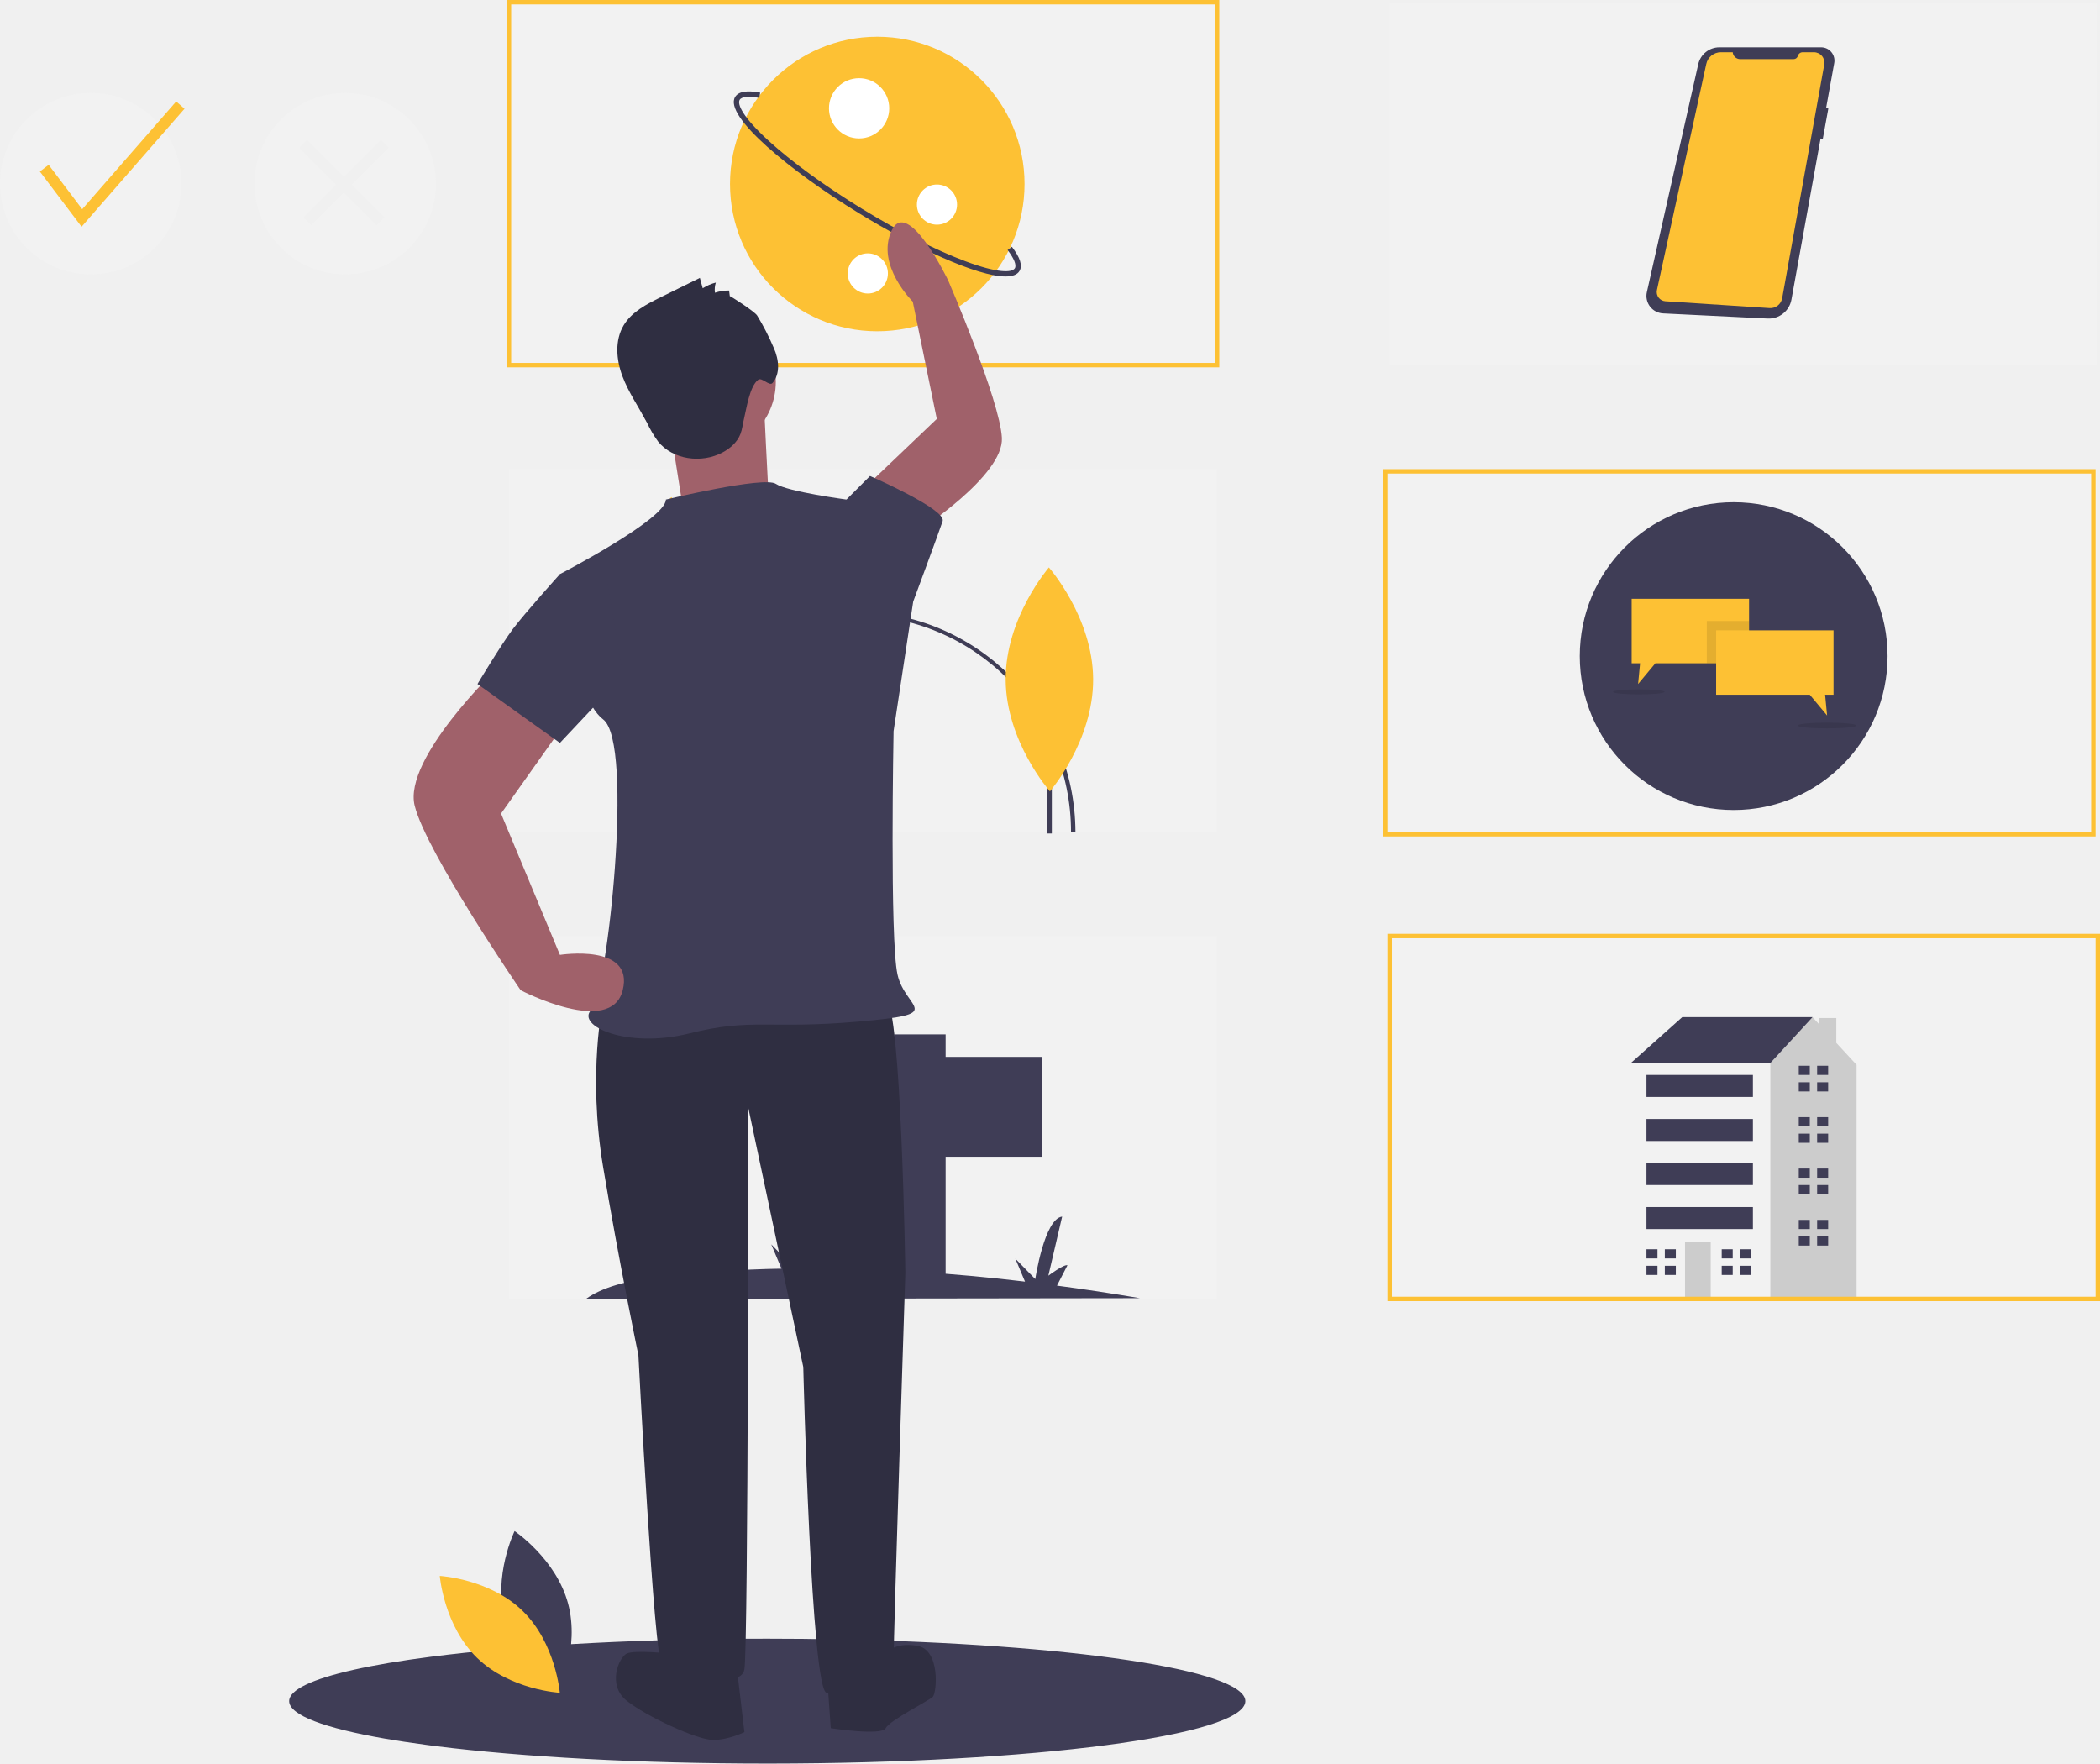
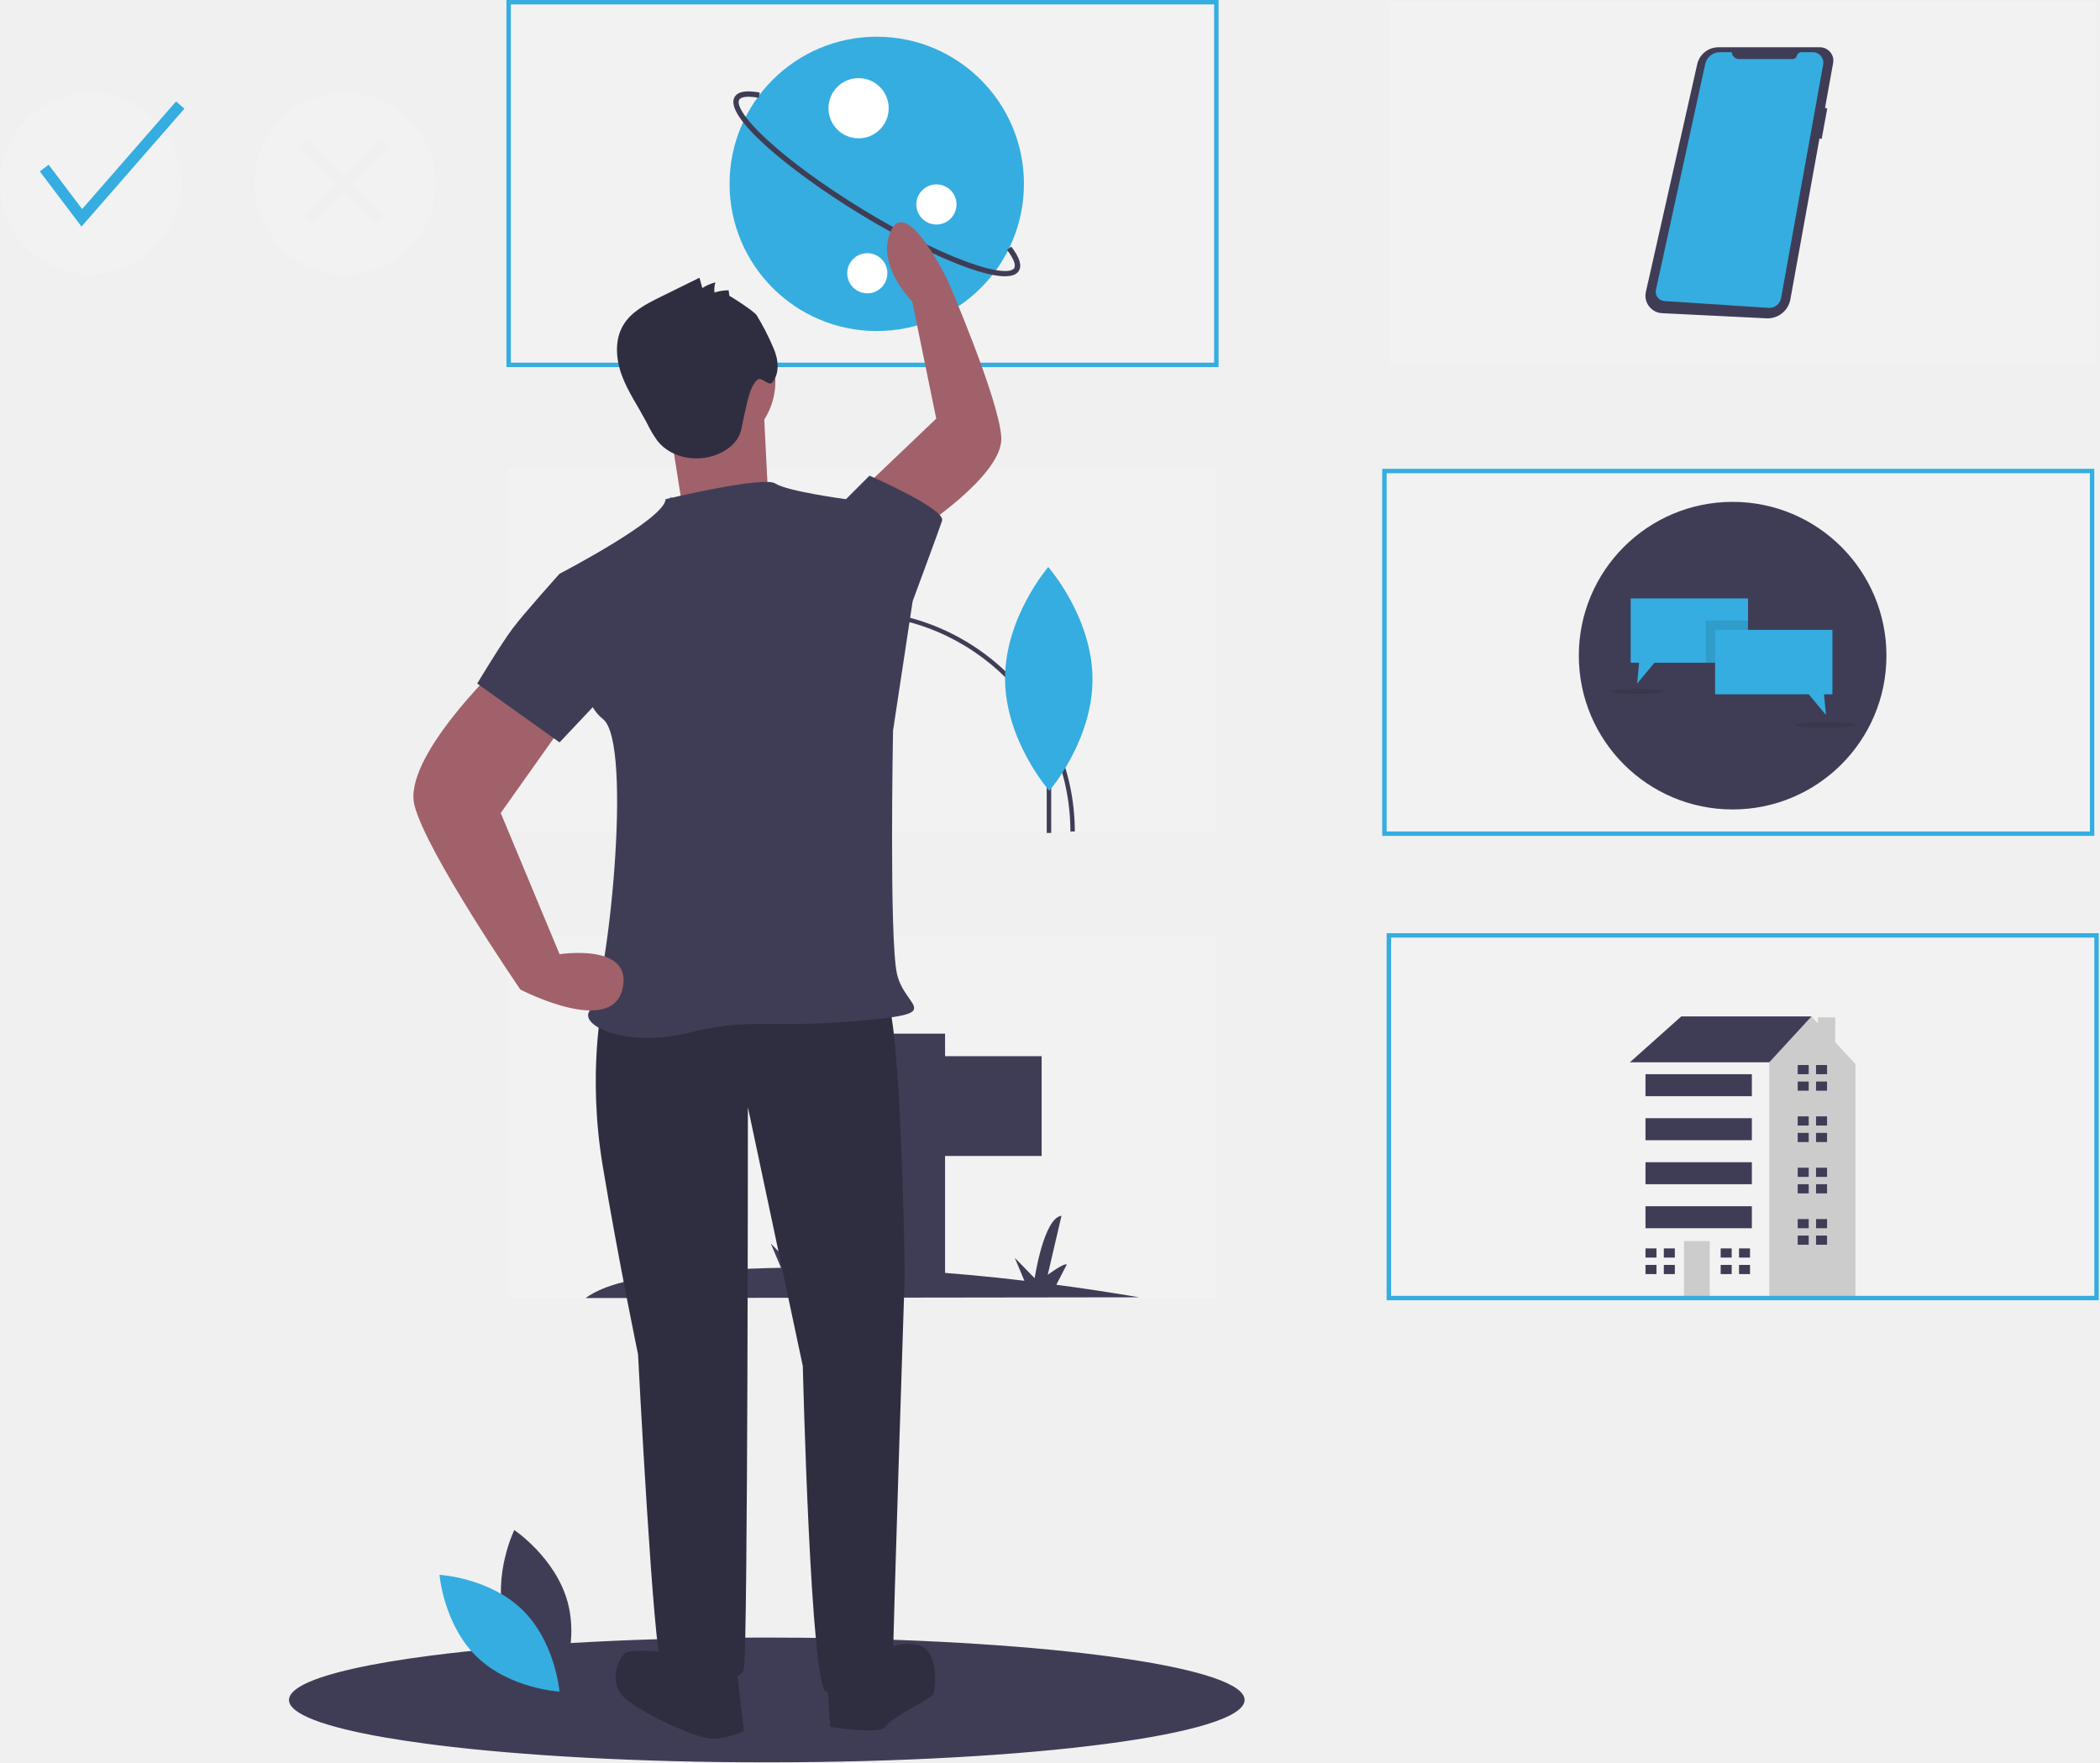
- <svg xmlns="http://www.w3.org/2000/svg" id="bebdbc02-5f56-4bd5-9ad9-bce5f07a2c3e" data-name="Layer 1" width="933.443" height="783.894" viewBox="0 0 933.443 783.894">
-   <path d="M627.332,841.142c0,15.287-94.578,27.672-211.447,27.752h-1.063c-57.046,0-108.848-2.936-147.02-7.701-1.634-.217-3.245-.423-4.821-.64-6.49-.857-12.556-1.782-18.143-2.742-26.701-4.65-42.525-10.42-42.525-16.669,0-5.061,10.351-9.791,28.437-13.882,9.551-2.159,21.251-4.125,34.733-5.861q3.719-.497,7.632-.937c37.601-4.399,87.266-7.072,141.707-7.072,10.58,0,20.988.103,31.157.297C548.566,815.652,627.332,827.191,627.332,841.142Z" transform="translate(-73.77864 -85)" fill="#3f3d56" />
-   <rect x="617.705" y="416.066" width="314.754" height="161.311" fill="#f2f2f2" />
-   <rect x="226.23" y="0.984" width="314.754" height="161.311" fill="#f2f2f2" />
-   <path d="M615.746,248.279H299.025V85H615.746Zm-314.754-1.967H613.779V86.967H300.992Z" transform="translate(-73.77864 -85)" fill="#fdc134" />
-   <rect x="617.705" y="0.984" width="314.754" height="161.311" fill="#f2f2f2" />
-   <rect x="226.23" y="208.525" width="314.754" height="161.311" fill="#f2f2f2" />
-   <rect x="617.705" y="208.525" width="314.754" height="161.311" fill="#f2f2f2" />
-   <rect x="226.23" y="416.066" width="314.754" height="161.311" fill="#f2f2f2" />
-   <circle cx="40.328" cy="81.639" r="40.328" fill="#f2f2f2" />
-   <path d="M227.221,126.311a40.328,40.328,0,1,0,40.328,40.328A40.328,40.328,0,0,0,227.221,126.311Zm17.476,55.311-3.477,3.477-14.491-14.491-14.491,14.491-3.477-3.477,14.491-14.491L206.794,150.673l3.477-3.477L226.729,163.654l16.458-16.458,3.477,3.477-16.458,16.458Z" transform="translate(-73.77864 -85)" fill="#f2f2f2" />
-   <polygon points="36.256 100.783 17.71 76.237 21.634 73.271 36.531 92.988 78.311 45.105 82.017 48.338 36.256 100.783" fill="#fdc134" />
-   <path d="M580.494,662.044q-19.185-3.25-36.901-5.583l4.669-9.053c-1.574-.547-8.491,4.637-8.491,4.637l6.127-26.277c-7.918.955-11.944,27.786-11.944,27.786l-8.847-9.071,4.283,10.198a816.821,816.821,0,0,0-93.623-5.892l3.996-7.748c-1.574-.547-8.491,4.637-8.491,4.637l6.127-26.277c-7.918.955-11.944,27.786-11.944,27.786l-8.847-9.071,4.536,10.802a525.906,525.906,0,0,0-53.82,3.656c4.042-12.07,17.773-23.55,17.773-23.55-10.486,3.119-15.987,8.345-18.861,13.217a211.639,211.639,0,0,1,12.233-73.124s-21.675,47.166-18.909,78.825l.331,5.622c-18.375,2.631-25.604,8.813-25.604,8.813Z" transform="translate(-73.77864 -85)" fill="#3f3d56" />
-   <circle cx="355.705" cy="255.588" r="34.787" fill="#ff6584" />
-   <polygon points="728.996 475.767 724.918 472.504 747.757 452.112 805.67 452.112 805.67 470.057 768.149 495.343 728.996 475.767" fill="#3f3d56" />
-   <polygon points="816.229 463.551 816.229 452.52 808.54 452.52 808.54 455.221 805.67 452.112 786.909 472.504 779.568 477.398 768.186 560.56 785.352 577.726 825.246 577.726 825.246 473.32 816.229 463.551" fill="#ccc" />
-   <rect x="724.918" y="472.504" width="61.991" height="105.222" fill="#f2f2f2" />
-   <rect x="748.98" y="552.032" width="11.419" height="25.694" fill="#ccc" />
-   <polygon points="736.745 559.373 736.745 555.295 731.851 555.295 731.851 559.373 736.338 559.373 736.745 559.373" fill="#3f3d56" />
-   <polygon points="736.338 562.636 731.851 562.636 731.851 566.714 736.745 566.714 736.745 562.636 736.338 562.636" fill="#3f3d56" />
-   <rect x="740.008" y="555.295" width="4.894" height="4.078" fill="#3f3d56" />
-   <rect x="740.008" y="562.636" width="4.894" height="4.078" fill="#3f3d56" />
-   <polygon points="770.188 559.373 770.188 555.295 765.294 555.295 765.294 559.373 769.78 559.373 770.188 559.373" fill="#3f3d56" />
-   <polygon points="769.78 562.636 765.294 562.636 765.294 566.714 770.188 566.714 770.188 562.636 769.78 562.636" fill="#3f3d56" />
-   <rect x="773.451" y="555.295" width="4.894" height="4.078" fill="#3f3d56" />
-   <rect x="773.451" y="562.636" width="4.894" height="4.078" fill="#3f3d56" />
-   <polygon points="804.446 477.806 804.446 473.727 799.552 473.727 799.552 477.806 804.038 477.806 804.446 477.806" fill="#3f3d56" />
-   <polygon points="804.038 481.069 799.552 481.069 799.552 485.147 804.446 485.147 804.446 481.069 804.038 481.069" fill="#3f3d56" />
-   <rect x="807.709" y="473.727" width="4.894" height="4.078" fill="#3f3d56" />
-   <rect x="807.709" y="481.069" width="4.894" height="4.078" fill="#3f3d56" />
-   <polygon points="804.446 500.645 804.446 496.566 799.552 496.566 799.552 500.645 804.038 500.645 804.446 500.645" fill="#3f3d56" />
-   <polygon points="804.038 503.907 799.552 503.907 799.552 507.986 804.446 507.986 804.446 503.907 804.038 503.907" fill="#3f3d56" />
-   <rect x="807.709" y="496.566" width="4.894" height="4.078" fill="#3f3d56" />
-   <rect x="807.709" y="503.907" width="4.894" height="4.078" fill="#3f3d56" />
-   <polygon points="804.446 523.484 804.446 519.405 799.552 519.405 799.552 523.484 804.038 523.484 804.446 523.484" fill="#3f3d56" />
-   <polygon points="804.038 526.746 799.552 526.746 799.552 530.825 804.446 530.825 804.446 526.746 804.038 526.746" fill="#3f3d56" />
-   <rect x="807.709" y="519.405" width="4.894" height="4.078" fill="#3f3d56" />
-   <rect x="807.709" y="526.746" width="4.894" height="4.078" fill="#3f3d56" />
-   <polygon points="804.446 546.322 804.446 542.244 799.552 542.244 799.552 546.322 804.038 546.322 804.446 546.322" fill="#3f3d56" />
-   <polygon points="804.038 549.585 799.552 549.585 799.552 553.664 804.446 553.664 804.446 549.585 804.038 549.585" fill="#3f3d56" />
-   <rect x="807.709" y="542.244" width="4.894" height="4.078" fill="#3f3d56" />
-   <rect x="807.709" y="549.585" width="4.894" height="4.078" fill="#3f3d56" />
-   <rect x="731.851" y="477.806" width="47.309" height="9.788" fill="#3f3d56" />
-   <rect x="731.851" y="497.382" width="47.309" height="9.788" fill="#3f3d56" />
-   <rect x="731.851" y="516.958" width="47.309" height="9.788" fill="#3f3d56" />
-   <rect x="731.851" y="536.534" width="47.309" height="9.788" fill="#3f3d56" />
-   <polygon points="355.902 469.793 397.421 469.793 397.421 459.771 420.328 459.771 420.328 469.793 463.279 469.793 463.279 514.176 420.328 514.176 420.328 570.012 397.421 570.012 397.421 514.176 355.902 514.176 334.426 489.837 355.902 469.793" fill="#3f3d56" />
-   <path d="M551.811,454.836h-1.967a96.393,96.393,0,1,0-192.787,0h-1.967a98.361,98.361,0,0,1,196.721,0Z" transform="translate(-73.77864 -85)" fill="#3f3d56" />
-   <rect x="404.177" y="355.987" width="2.514" height="99.297" transform="matrix(1, -0.00188, 0.00188, 1, -74.53899, -84.23861)" fill="#3f3d56" />
-   <path d="M429.821,368.596c.225,34.721-24.15,63.028-24.15,63.028s-24.741-27.988-24.966-62.709,24.15-63.028,24.15-63.028S429.596,333.874,429.821,368.596Z" transform="translate(-73.77864 -85)" fill="#fdc134" />
-   <path d="M429.821,368.596c.225,34.721-24.15,63.028-24.15,63.028s-24.741-27.988-24.966-62.709,24.15-63.028,24.15-63.028S429.596,333.874,429.821,368.596Z" transform="translate(-73.77864 -85)" opacity="0.1" />
-   <rect x="371.497" y="356.049" width="2.514" height="99.297" transform="matrix(1, -0.00188, 0.00188, 1, -74.53916, -84.29992)" fill="#3f3d56" />
-   <path d="M397.141,368.657c.225,34.721-24.15,63.028-24.15,63.028s-24.741-27.988-24.966-62.709,24.15-63.028,24.15-63.028S396.916,333.936,397.141,368.657Z" transform="translate(-73.77864 -85)" fill="#fdc134" />
-   <rect x="465.544" y="291.88" width="1.99" height="78.61" fill="#3f3d56" />
-   <path d="M559.68,386.898c.127,27.488-19.213,49.861-19.213,49.861s-19.545-22.194-19.671-49.682,19.213-49.861,19.213-49.861S559.553,359.41,559.68,386.898Z" transform="translate(-73.77864 -85)" fill="#fdc134" />
-   <circle cx="770.609" cy="291.639" r="68.408" fill="#3f3d56" />
-   <polygon points="777.45 266.171 777.45 294.807 735.823 294.807 728.132 304.034 729.01 294.807 725.269 294.807 725.269 266.171 777.45 266.171" fill="#fdc134" />
-   <rect x="758.677" y="276.035" width="18.772" height="18.772" opacity="0.1" />
-   <polygon points="762.813 280.171 814.994 280.171 814.994 308.807 811.252 308.807 812.131 318.034 804.441 308.807 762.813 308.807 762.813 280.171" fill="#fdc134" />
-   <ellipse cx="728.451" cy="307.534" rx="11.454" ry="1.117" opacity="0.1" />
-   <ellipse cx="812.131" cy="322.488" rx="13.045" ry="1.273" opacity="0.1" />
-   <path d="M883.221,106.032H838.018a9.609,9.609,0,0,0-9.374,7.496L805.803,214.838a7.766,7.766,0,0,0,7.194,9.465l46.47,2.29a10.26,10.26,0,0,0,10.601-8.422l12.956-71.627.964.275,2.479-13.576-.992-.248,3.617-19.994A5.916,5.916,0,0,0,883.221,106.032Z" transform="translate(-73.77864 -85)" fill="#3f3d56" />
-   <path d="M843.969,108.216h-5.277a6.641,6.641,0,0,0-6.488,5.225l-21.924,100.484a4.115,4.115,0,0,0,3.751,4.983l46.319,3.036a5.329,5.329,0,0,0,5.593-4.373l18.708-103.859a4.668,4.668,0,0,0-4.594-5.495h-5.006a2.203,2.203,0,0,0-2.127,1.63h0a1.945,1.945,0,0,1-1.878,1.439h-23.764a3.324,3.324,0,0,1-3.315-3.069Z" transform="translate(-73.77864 -85)" fill="#fdc134" />
-   <circle cx="389.947" cy="81.788" r="65.461" fill="#fdc134" />
-   <path d="M520.725,207.888c-12.568.001-40.323-12.908-65.007-28.027-30.63-18.761-60.379-43.283-55.178-51.774,1.47-2.4,5.113-3.027,11.141-1.921l-.432,2.353c-4.667-.859-7.826-.559-8.668.817-1.229,2.007,1.481,7.834,12.775,18.169,10.292,9.419,25.07,20.185,41.612,30.317,16.542,10.132,32.848,18.404,45.914,23.294,14.338,5.366,20.76,5.132,21.989,3.126.844-1.378-.329-4.331-3.218-8.104l1.899-1.454c3.731,4.872,4.829,8.406,3.358,10.807C525.9,207.139,523.754,207.888,520.725,207.888Z" transform="translate(-73.77864 -85)" fill="#3f3d56" />
-   <circle cx="381.867" cy="48.141" r="13.39" fill="#fff" />
-   <circle cx="385.745" cy="121.543" r="8.926" fill="#fff" />
-   <circle cx="416.484" cy="90.94" r="8.926" fill="#fff" />
-   <path d="M1007.221,663.361H690.5V500.082h316.721ZM692.467,661.394h312.787V502.049H692.467Z" transform="translate(-73.77864 -85)" fill="#fdc134" />
-   <path d="M1005.254,456.803H688.533V293.525h316.721ZM690.5,454.836h312.787V295.492H690.5Z" transform="translate(-73.77864 -85)" fill="#fdc134" />
-   <path d="M298.189,805.303c5.37,19.85,23.763,32.144,23.763,32.144s9.687-19.89,4.317-39.74-23.763-32.144-23.763-32.144S292.819,785.453,298.189,805.303Z" transform="translate(-73.77864 -85)" fill="#3f3d56" />
-   <path d="M306.079,801.037c14.735,14.344,16.535,36.394,16.535,36.394s-22.09-1.206-36.825-15.55-16.535-36.394-16.535-36.394S291.344,786.693,306.079,801.037Z" transform="translate(-73.77864 -85)" fill="#fdc134" />
-   <path d="M357.556,528.634l-15.703,1.745s-6.979,31.407,0,73.282S357.556,687.412,357.556,687.412s6.979,136.096,10.469,137.841,34.896,12.214,36.641,1.745,1.745-249.509,1.745-249.509l24.427,115.158s3.49,144.82,10.469,144.82,29.662-1.745,29.662-13.959S476.204,650.771,476.204,650.771s-1.745-118.648-8.724-122.137S357.556,528.634,357.556,528.634Z" transform="translate(-73.77864 -85)" fill="#2f2e41" />
-   <path d="M371.515,820.018s-15.703-1.745-19.193,0-8.724,13.959,0,20.938,31.407,17.448,38.386,17.448,13.959-3.49,13.959-3.49l-3.49-29.662Z" transform="translate(-73.77864 -85)" fill="#2f2e41" />
-   <path d="M441.307,828.742l1.745,24.427s22.683,3.49,24.427,0,19.193-12.214,20.938-13.959,3.49-20.938-6.979-22.683-13.959,3.49-13.959,3.49Z" transform="translate(-73.77864 -85)" fill="#2f2e41" />
-   <path d="M481.854,321.015s38.147-24.531,37.264-41.384-23.88-69.992-23.88-69.992-17.99-37.403-25.142-22.117,9.4,31.557,9.4,31.557l10.683,52.127-29.034,27.698Z" transform="translate(-73.77864 -85)" fill="#a0616a" />
-   <circle cx="313.439" cy="169.698" r="31.407" fill="#a0616a" />
-   <path d="M371.515,273.891l5.234,33.152,38.386-6.979s-1.745-33.152-1.745-36.641S371.515,273.891,371.515,273.891Z" transform="translate(-73.77864 -85)" fill="#a0616a" />
-   <path d="M369.77,307.042s43.62-10.469,48.855-6.979,31.407,6.979,31.407,6.979l29.662,45.365-8.724,57.579s-1.745,92.475,1.745,108.179,22.683,17.448-17.448,20.938-47.11-1.745-75.027,5.234-50.6-3.49-43.62-10.469,19.193-118.648,5.234-129.116-19.193-64.558-19.193-64.558S369.77,315.766,369.77,307.042Z" transform="translate(-73.77864 -85)" fill="#3f3d56" />
-   <path d="M444.797,312.277l5.234-5.234,10.469-10.469s34.024,14.831,32.279,20.065-13.086,35.769-13.086,35.769l-15.703,5.234Z" transform="translate(-73.77864 -85)" fill="#3f3d56" />
-   <path d="M398.178,216.648l-.322-2.516a19.778,19.778,0,0,0-6.286.988,10.327,10.327,0,0,1,.388-4.521,20.103,20.103,0,0,0-5.818,2.529l-1.269-4.592-17.443,8.596c-6.261,3.086-12.862,6.477-16.442,12.47-3.99,6.681-3.296,15.268-.568,22.556s7.26,13.738,10.894,20.62a51.517,51.517,0,0,0,4.951,8.426c6.584,8.208,19.4,9.866,28.683,4.912,3.426-1.828,6.539-4.561,7.948-8.179.843-2.164,1.035-4.518,1.588-6.773,1.148-4.69,2.481-14.372,6.291-17.339,1.676-1.306,5,3.023,6.389,1.415,3.57-4.132,2.821-10.504.604-15.494a113.053,113.053,0,0,0-7.443-14.517C409.125,223.359,398.14,216.346,398.178,216.648Z" transform="translate(-73.77864 -85)" fill="#2f2e41" />
-   <path d="M294.743,382.069S252.867,422.2,258.101,443.138s47.11,82.006,47.11,82.006,40.131,20.938,45.365,0-27.917-15.703-27.917-15.703l-26.172-62.813,29.662-41.876Z" transform="translate(-73.77864 -85)" fill="#a0616a" />
-   <path d="M343.597,343.683l-20.938-3.49s-15.703,17.448-20.938,24.427-15.703,24.427-15.703,24.427l36.641,26.172,27.917-29.662Z" transform="translate(-73.77864 -85)" fill="#3f3d56" />
+ <svg xmlns="http://www.w3.org/2000/svg" width="100%" height="100%" viewBox="0 0 934 784" version="1.1" xml:space="preserve" style="fill-rule:evenodd;clip-rule:evenodd;stroke-linejoin:round;stroke-miterlimit:2;">
+   <g transform="matrix(1,0,0,1,-73.7786,-85)">
+     <path d="M627.332,841.142C627.332,856.429 532.754,868.814 415.885,868.894L414.822,868.894C357.776,868.894 305.974,865.957 267.802,861.193C266.168,860.976 264.557,860.77 262.981,860.553C256.491,859.696 250.424,858.771 244.837,857.811C218.137,853.161 202.313,847.391 202.313,841.142C202.313,836.08 212.664,831.35 230.75,827.26C240.302,825.101 252.001,823.135 265.483,821.399C267.962,821.067 270.506,820.755 273.115,820.462C310.715,816.063 360.381,813.39 414.822,813.39C425.402,813.39 435.81,813.493 445.979,813.687C548.566,815.652 627.332,827.191 627.332,841.142Z" style="fill:rgb(63,61,86);fill-rule:nonzero;" />
+   </g>
+   <rect x="617.705" y="416.066" width="314.754" height="161.311" style="fill:rgb(242,242,242);" />
+   <rect x="226.23" y="0.984" width="314.754" height="161.311" style="fill:rgb(242,242,242);" />
+   <g transform="matrix(1,0,0,1,-73.7786,-85)">
+     <path d="M615.746,248.279L299.025,248.279L299.025,85L615.746,85L615.746,248.279ZM300.992,246.311L613.779,246.311L613.779,86.967L300.992,86.967L300.992,246.311Z" style="fill:rgb(53,173,224);fill-rule:nonzero;" />
+   </g>
+   <rect x="617.705" y="0.984" width="314.754" height="161.311" style="fill:rgb(242,242,242);" />
+   <rect x="226.23" y="208.525" width="314.754" height="161.311" style="fill:rgb(242,242,242);" />
+   <rect x="617.705" y="208.525" width="314.754" height="161.311" style="fill:rgb(242,242,242);" />
+   <rect x="226.23" y="416.066" width="314.754" height="161.311" style="fill:rgb(242,242,242);" />
+   <circle cx="40.328" cy="81.639" r="40.328" style="fill:rgb(242,242,242);" />
+   <g transform="matrix(1,0,0,1,-73.7786,-85)">
+     <path d="M227.221,126.311C227.221,126.311 227.221,126.311 227.221,126.311C205.098,126.311 186.893,144.516 186.893,166.639C186.893,188.763 205.098,206.967 227.221,206.967C249.344,206.967 267.549,188.763 267.549,166.639C267.549,166.639 267.549,166.639 267.549,166.639C267.549,144.516 249.344,126.311 227.221,126.311ZM244.698,181.622L241.22,185.099L226.729,170.608L212.239,185.099L208.761,181.622L223.252,167.131L206.794,150.673L210.271,147.196L226.729,163.654L243.188,147.196L246.665,150.673L230.207,167.131L244.698,181.622Z" style="fill:rgb(242,242,242);fill-rule:nonzero;" />
+   </g>
+   <path d="M36.256,100.783L17.71,76.237L21.634,73.271L36.531,92.988L78.311,45.105L82.017,48.338L36.256,100.783Z" style="fill:rgb(53,173,224);fill-rule:nonzero;" />
+   <g transform="matrix(1,0,0,1,-73.7786,-85)">
+     <path d="M580.494,662.044C567.703,659.877 555.403,658.016 543.592,656.461L548.261,647.409C546.687,646.862 539.77,652.046 539.77,652.046L545.897,625.769C537.979,626.724 533.953,653.555 533.953,653.555L525.107,644.483L529.39,654.682C498.32,650.926 467.061,648.959 435.766,648.79L439.762,641.042C438.188,640.495 431.271,645.679 431.271,645.679L437.398,619.402C429.48,620.357 425.454,647.187 425.454,647.187L416.608,638.116L421.144,648.918C403.153,649.215 385.189,650.435 367.324,652.574C371.366,640.504 385.097,629.024 385.097,629.024C374.61,632.143 369.11,637.369 366.236,642.241C365.979,617.337 370.12,592.582 378.468,569.117C386.817,545.653 356.794,616.283 359.559,647.943L359.89,653.564C341.515,656.195 334.286,662.377 334.286,662.377L580.494,662.044Z" style="fill:rgb(63,61,86);fill-rule:nonzero;" />
+   </g>
+   <circle cx="355.705" cy="255.588" r="34.787" style="fill:rgb(255,101,132);" />
+   <path d="M728.996,475.767L724.918,472.504L747.757,452.112L805.67,452.112L805.67,470.057L768.149,495.343L728.996,475.767Z" style="fill:rgb(63,61,86);fill-rule:nonzero;" />
+   <path d="M816.229,463.551L816.229,452.52L808.54,452.52L808.54,455.221L805.67,452.112L786.909,472.504L779.568,477.398L768.186,560.56L785.352,577.726L825.246,577.726L825.246,473.32L816.229,463.551Z" style="fill:rgb(204,204,204);fill-rule:nonzero;" />
+   <rect x="724.918" y="472.504" width="61.991" height="105.222" style="fill:rgb(242,242,242);" />
+   <rect x="748.98" y="552.032" width="11.419" height="25.694" style="fill:rgb(204,204,204);" />
+   <path d="M736.745,559.373L736.745,555.295L731.851,555.295L731.851,559.373L736.745,559.373Z" style="fill:rgb(63,61,86);fill-rule:nonzero;" />
+   <path d="M736.745,562.636L731.851,562.636L731.851,566.714L736.745,566.714L736.745,562.636Z" style="fill:rgb(63,61,86);fill-rule:nonzero;" />
+   <rect x="740.008" y="555.295" width="4.894" height="4.078" style="fill:rgb(63,61,86);" />
+   <rect x="740.008" y="562.636" width="4.894" height="4.078" style="fill:rgb(63,61,86);" />
+   <path d="M770.188,559.373L770.188,555.295L765.294,555.295L765.294,559.373L770.188,559.373Z" style="fill:rgb(63,61,86);fill-rule:nonzero;" />
+   <path d="M770.188,562.636L765.294,562.636L765.294,566.714L770.188,566.714L770.188,562.636Z" style="fill:rgb(63,61,86);fill-rule:nonzero;" />
+   <rect x="773.451" y="555.295" width="4.894" height="4.078" style="fill:rgb(63,61,86);" />
+   <rect x="773.451" y="562.636" width="4.894" height="4.078" style="fill:rgb(63,61,86);" />
+   <path d="M804.446,477.806L804.446,473.727L799.552,473.727L799.552,477.806L804.446,477.806Z" style="fill:rgb(63,61,86);fill-rule:nonzero;" />
+   <path d="M804.446,481.069L799.552,481.069L799.552,485.147L804.446,485.147L804.446,481.069Z" style="fill:rgb(63,61,86);fill-rule:nonzero;" />
+   <rect x="807.709" y="473.727" width="4.894" height="4.078" style="fill:rgb(63,61,86);" />
+   <rect x="807.709" y="481.069" width="4.894" height="4.078" style="fill:rgb(63,61,86);" />
+   <path d="M804.446,500.645L804.446,496.566L799.552,496.566L799.552,500.645L804.446,500.645Z" style="fill:rgb(63,61,86);fill-rule:nonzero;" />
+   <path d="M804.446,503.907L799.552,503.907L799.552,507.986L804.446,507.986L804.446,503.907Z" style="fill:rgb(63,61,86);fill-rule:nonzero;" />
+   <rect x="807.709" y="496.566" width="4.894" height="4.078" style="fill:rgb(63,61,86);" />
+   <rect x="807.709" y="503.907" width="4.894" height="4.078" style="fill:rgb(63,61,86);" />
+   <path d="M804.446,523.484L804.446,519.405L799.552,519.405L799.552,523.484L804.446,523.484Z" style="fill:rgb(63,61,86);fill-rule:nonzero;" />
+   <path d="M804.446,526.746L799.552,526.746L799.552,530.825L804.446,530.825L804.446,526.746Z" style="fill:rgb(63,61,86);fill-rule:nonzero;" />
+   <rect x="807.709" y="519.405" width="4.894" height="4.078" style="fill:rgb(63,61,86);" />
+   <rect x="807.709" y="526.746" width="4.894" height="4.078" style="fill:rgb(63,61,86);" />
+   <path d="M804.446,546.322L804.446,542.244L799.552,542.244L799.552,546.322L804.446,546.322Z" style="fill:rgb(63,61,86);fill-rule:nonzero;" />
+   <path d="M804.446,549.585L799.552,549.585L799.552,553.664L804.446,553.664L804.446,549.585Z" style="fill:rgb(63,61,86);fill-rule:nonzero;" />
+   <rect x="807.709" y="542.244" width="4.894" height="4.078" style="fill:rgb(63,61,86);" />
+   <rect x="807.709" y="549.585" width="4.894" height="4.078" style="fill:rgb(63,61,86);" />
+   <rect x="731.851" y="477.806" width="47.309" height="9.788" style="fill:rgb(63,61,86);" />
+   <rect x="731.851" y="497.382" width="47.309" height="9.788" style="fill:rgb(63,61,86);" />
+   <rect x="731.851" y="516.958" width="47.309" height="9.788" style="fill:rgb(63,61,86);" />
+   <rect x="731.851" y="536.534" width="47.309" height="9.788" style="fill:rgb(63,61,86);" />
+   <path d="M355.902,469.793L397.421,469.793L397.421,459.771L420.328,459.771L420.328,469.793L463.279,469.793L463.279,514.176L420.328,514.176L420.328,570.012L397.421,570.012L397.421,514.176L355.902,514.176L334.426,489.837L355.902,469.793Z" style="fill:rgb(63,61,86);fill-rule:nonzero;" />
+   <g transform="matrix(1,0,0,1,-73.7786,-85)">
+     <path d="M551.811,454.836L549.844,454.836C549.844,401.956 506.331,358.443 453.451,358.443C400.571,358.443 357.057,401.956 357.057,454.836L355.09,454.836C355.107,400.889 399.504,356.507 453.451,356.507C507.398,356.507 551.794,400.889 551.811,454.836Z" style="fill:rgb(63,61,86);fill-rule:nonzero;" />
+   </g>
+   <g transform="matrix(1,-0.00188,0.00188,1,-74.539,-84.2386)">
+     <rect x="404.177" y="355.987" width="2.514" height="99.297" style="fill:rgb(63,61,86);" />
+   </g>
+   <g transform="matrix(1,0,0,1,-73.7786,-85)">
+     <path d="M429.821,368.596C430.046,403.317 405.671,431.623 405.671,431.623C405.671,431.623 380.93,403.635 380.705,368.914C380.48,334.193 404.855,305.886 404.855,305.886C404.855,305.886 429.596,333.874 429.821,368.596Z" style="fill:rgb(53,173,224);fill-rule:nonzero;" />
+   </g>
+   <g transform="matrix(1,0,0,1,-73.7786,-85)">
+     <path d="M429.821,368.596C430.046,403.317 405.671,431.623 405.671,431.623C405.671,431.623 380.93,403.635 380.705,368.914C380.48,334.193 404.855,305.886 404.855,305.886C404.855,305.886 429.596,333.874 429.821,368.596Z" style="fill-opacity:0.1;fill-rule:nonzero;" />
+   </g>
+   <g transform="matrix(1,-0.00188,0.00188,1,-74.5392,-84.2999)">
+     <rect x="371.497" y="356.049" width="2.514" height="99.297" style="fill:rgb(63,61,86);" />
+   </g>
+   <g transform="matrix(1,0,0,1,-73.7786,-85)">
+     <path d="M397.141,368.657C397.366,403.378 372.991,431.685 372.991,431.685C372.991,431.685 348.25,403.697 348.025,368.976C347.8,334.254 372.175,305.948 372.175,305.948C372.175,305.948 396.916,333.936 397.141,368.657Z" style="fill:rgb(53,173,224);fill-rule:nonzero;" />
+   </g>
+   <rect x="465.544" y="291.88" width="1.99" height="78.61" style="fill:rgb(63,61,86);" />
+   <g transform="matrix(1,0,0,1,-73.7786,-85)">
+     <path d="M559.68,386.898C559.806,414.386 540.467,436.759 540.467,436.759C540.467,436.759 520.922,414.566 520.796,387.077C520.669,359.589 540.008,337.216 540.008,337.216C540.008,337.216 559.553,359.41 559.68,386.898Z" style="fill:rgb(53,173,224);fill-rule:nonzero;" />
+   </g>
+   <circle cx="770.609" cy="291.639" r="68.408" style="fill:rgb(63,61,86);" />
+   <path d="M777.45,266.171L777.45,294.807L735.823,294.807L728.132,304.034L729.01,294.807L725.269,294.807L725.269,266.171L777.45,266.171Z" style="fill:rgb(53,173,224);fill-rule:nonzero;" />
+   <rect x="758.677" y="276.035" width="18.772" height="18.772" style="fill-opacity:0.1;" />
+   <path d="M762.813,280.171L814.994,280.171L814.994,308.807L811.252,308.807L812.131,318.034L804.441,308.807L762.813,308.807L762.813,280.171Z" style="fill:rgb(53,173,224);fill-rule:nonzero;" />
+   <ellipse cx="728.451" cy="307.534" rx="11.454" ry="1.117" style="fill-opacity:0.1;" />
+   <ellipse cx="812.131" cy="322.488" rx="13.045" ry="1.273" style="fill-opacity:0.1;" />
+   <g transform="matrix(1,0,0,1,-73.7786,-85)">
+     <path d="M883.222,106.032L838.018,106.032C833.541,106.032 829.629,109.16 828.644,113.528L805.803,214.838C805.677,215.398 805.613,215.971 805.613,216.546C805.613,220.662 808.886,224.1 812.998,224.303L859.467,226.592C864.59,226.845 869.155,223.218 870.068,218.171L883.025,146.543L883.989,146.819L886.468,133.243L885.476,132.995L889.092,113.001C889.155,112.653 889.187,112.301 889.187,111.948C889.187,108.702 886.516,106.031 883.27,106.031C883.254,106.031 883.238,106.031 883.222,106.032Z" style="fill:rgb(63,61,86);fill-rule:nonzero;" />
+   </g>
+   <g transform="matrix(1,0,0,1,-73.7786,-85)">
+     <path d="M843.969,108.216L838.692,108.216C835.582,108.216 832.867,110.401 832.204,113.441L810.281,213.924C810.218,214.212 810.186,214.507 810.186,214.801C810.186,216.957 811.88,218.767 814.032,218.908L860.351,221.943C863.043,222.12 865.466,220.225 865.944,217.57L884.652,113.711C884.701,113.438 884.726,113.161 884.726,112.883C884.726,110.323 882.619,108.216 880.058,108.216L875.052,108.216C874.059,108.216 873.183,108.887 872.925,109.846C872.697,110.692 871.924,111.285 871.047,111.285L847.284,111.285C845.556,111.285 844.102,109.938 843.969,108.216Z" style="fill:rgb(53,173,224);fill-rule:nonzero;" />
+   </g>
+   <circle cx="389.947" cy="81.788" r="65.461" style="fill:rgb(53,173,224);" />
+   <g transform="matrix(1,0,0,1,-73.7786,-85)">
+     <path d="M520.725,207.888C508.157,207.889 480.402,194.98 455.718,179.861C425.088,161.1 395.34,136.578 400.54,128.087C402.01,125.687 405.654,125.059 411.681,126.166L411.249,128.519C406.582,127.66 403.423,127.96 402.58,129.336C401.351,131.343 404.062,137.17 415.356,147.504C425.648,156.923 440.426,167.689 456.968,177.821C473.51,187.953 489.816,196.225 502.882,201.115C517.22,206.481 523.642,206.247 524.87,204.241C525.714,202.863 524.542,199.91 521.653,196.137L523.552,194.683C527.282,199.555 528.381,203.09 526.91,205.49C525.9,207.139 523.754,207.888 520.725,207.888Z" style="fill:rgb(63,61,86);fill-rule:nonzero;" />
+   </g>
+   <circle cx="381.867" cy="48.141" r="13.39" style="fill:white;" />
+   <circle cx="385.745" cy="121.543" r="8.926" style="fill:white;" />
+   <circle cx="416.484" cy="90.94" r="8.926" style="fill:white;" />
+   <g transform="matrix(1,0,0,1,-73.7786,-85)">
+     <path d="M1007.22,663.361L690.5,663.361L690.5,500.082L1007.22,500.082L1007.22,663.361ZM692.467,661.394L1005.25,661.394L1005.25,502.049L692.467,502.049L692.467,661.394Z" style="fill:rgb(53,173,224);fill-rule:nonzero;" />
+   </g>
+   <g transform="matrix(1,0,0,1,-73.7786,-85)">
+     <path d="M1005.25,456.803L688.533,456.803L688.533,293.525L1005.25,293.525L1005.25,456.803ZM690.5,454.836L1003.29,454.836L1003.29,295.492L690.5,295.492L690.5,454.836Z" style="fill:rgb(53,173,224);fill-rule:nonzero;" />
+   </g>
+   <g transform="matrix(1,0,0,1,-73.7786,-85)">
+     <path d="M298.189,805.303C303.559,825.153 321.951,837.447 321.951,837.447C321.951,837.447 331.638,817.557 326.268,797.707C320.898,777.857 302.506,765.563 302.506,765.563C302.506,765.563 292.819,785.453 298.189,805.303Z" style="fill:rgb(63,61,86);fill-rule:nonzero;" />
+   </g>
+   <g transform="matrix(1,0,0,1,-73.7786,-85)">
+     <path d="M306.079,801.037C320.814,815.381 322.614,837.431 322.614,837.431C322.614,837.431 300.524,836.225 285.789,821.881C271.054,807.537 269.254,785.487 269.254,785.487C269.254,785.487 291.344,786.693 306.079,801.037Z" style="fill:rgb(53,173,224);fill-rule:nonzero;" />
+   </g>
+   <g transform="matrix(1,0,0,1,-73.7786,-85)">
+     <path d="M357.556,528.634L341.853,530.379C341.853,530.379 334.873,561.785 341.853,603.661C348.832,645.537 357.556,687.412 357.556,687.412C357.556,687.412 364.535,823.508 368.025,825.253C371.515,826.998 402.921,837.466 404.666,826.998C406.411,816.529 406.411,577.489 406.411,577.489L430.838,692.647C430.838,692.647 434.328,837.466 441.307,837.466C448.286,837.466 470.969,835.722 470.969,823.508C470.969,811.294 476.204,650.771 476.204,650.771C476.204,650.771 474.459,532.123 467.479,528.634C460.5,525.144 357.556,528.634 357.556,528.634Z" style="fill:rgb(47,46,65);fill-rule:nonzero;" />
+   </g>
+   <g transform="matrix(1,0,0,1,-73.7786,-85)">
+     <path d="M371.515,820.018C371.515,820.018 355.811,818.273 352.322,820.018C348.832,821.763 343.597,833.977 352.322,840.956C361.046,847.935 383.728,858.404 390.708,858.404C397.687,858.404 404.666,854.915 404.666,854.915L401.176,825.253L371.515,820.018Z" style="fill:rgb(47,46,65);fill-rule:nonzero;" />
+   </g>
+   <g transform="matrix(1,0,0,1,-73.7786,-85)">
+     <path d="M441.307,828.742L443.052,853.17C443.052,853.17 465.735,856.659 467.479,853.17C469.224,849.68 486.672,840.956 488.417,839.211C490.162,837.466 491.907,818.273 481.438,816.529C470.969,814.784 467.479,820.018 467.479,820.018L441.307,828.742Z" style="fill:rgb(47,46,65);fill-rule:nonzero;" />
+   </g>
+   <g transform="matrix(1,0,0,1,-73.7786,-85)">
+     <path d="M481.854,321.015C481.854,321.015 520.001,296.484 519.118,279.631C518.235,262.778 495.239,209.639 495.239,209.639C495.239,209.639 477.249,172.236 470.097,187.522C462.945,202.808 479.497,219.08 479.497,219.08L490.18,271.206L461.146,298.905L481.854,321.015Z" style="fill:rgb(160,97,106);fill-rule:nonzero;" />
+   </g>
+   <circle cx="313.439" cy="169.698" r="31.407" style="fill:rgb(160,97,106);" />
+   <g transform="matrix(1,0,0,1,-73.7786,-85)">
+     <path d="M371.515,273.891L376.749,307.042L415.135,300.063C415.135,300.063 413.39,266.911 413.39,263.422C413.39,259.932 371.515,273.891 371.515,273.891Z" style="fill:rgb(160,97,106);fill-rule:nonzero;" />
+   </g>
+   <g transform="matrix(1,0,0,1,-73.7786,-85)">
+     <path d="M369.77,307.042C369.77,307.042 413.39,296.573 418.625,300.063C423.859,303.552 450.031,307.042 450.031,307.042L479.693,352.407L470.969,409.986C470.969,409.986 469.224,502.462 472.714,518.165C476.204,533.868 495.397,535.613 455.266,539.103C415.135,542.592 408.156,537.358 380.239,544.337C352.321,551.316 329.639,540.848 336.618,533.868C343.597,526.889 355.811,415.221 341.853,404.752C327.894,394.283 322.66,340.194 322.66,340.194C322.66,340.194 369.77,315.766 369.77,307.042Z" style="fill:rgb(63,61,86);fill-rule:nonzero;" />
+   </g>
+   <g transform="matrix(1,0,0,1,-73.7786,-85)">
+     <path d="M444.797,312.277L460.5,296.573C460.5,296.573 494.524,311.404 492.779,316.639C491.034,321.873 479.693,352.407 479.693,352.407L463.99,357.642L444.797,312.277Z" style="fill:rgb(63,61,86);fill-rule:nonzero;" />
+   </g>
+   <g transform="matrix(1,0,0,1,-73.7786,-85)">
+     <path d="M398.178,216.648L397.856,214.132C395.722,214.12 393.599,214.454 391.571,215.12C391.363,213.603 391.496,212.058 391.959,210.599C389.898,211.129 387.934,211.982 386.141,213.128L384.872,208.536L367.43,217.133C361.168,220.219 354.567,223.609 350.988,229.602C346.998,236.283 347.692,244.87 350.42,252.158C353.147,259.446 357.68,265.896 361.313,272.778C362.693,275.737 364.35,278.559 366.264,281.204C372.848,289.412 385.664,291.07 394.947,286.116C398.373,284.288 401.485,281.556 402.895,277.937C403.737,275.774 403.93,273.419 404.482,271.164C405.63,266.474 406.963,256.792 410.773,253.825C412.449,252.52 415.773,256.848 417.162,255.24C420.732,251.108 419.983,244.736 417.765,239.746C415.637,234.734 413.15,229.883 410.323,225.229C409.125,223.359 398.14,216.346 398.178,216.648Z" style="fill:rgb(47,46,65);fill-rule:nonzero;" />
+   </g>
+   <g transform="matrix(1,0,0,1,-73.7786,-85)">
+     <path d="M294.743,382.069C294.743,382.069 252.867,422.2 258.101,443.138C263.336,464.076 305.211,525.144 305.211,525.144C305.211,525.144 345.342,546.082 350.577,525.144C355.811,504.206 322.66,509.441 322.66,509.441L296.487,446.627L326.149,404.752L294.743,382.069Z" style="fill:rgb(160,97,106);fill-rule:nonzero;" />
+   </g>
+   <g transform="matrix(1,0,0,1,-73.7786,-85)">
+     <path d="M343.597,343.683L322.66,340.194C322.66,340.194 306.956,357.642 301.722,364.621C296.487,371.6 286.019,389.049 286.019,389.049L322.66,415.221L350.577,385.559L343.597,343.683Z" style="fill:rgb(63,61,86);fill-rule:nonzero;" />
+   </g>
</svg>
